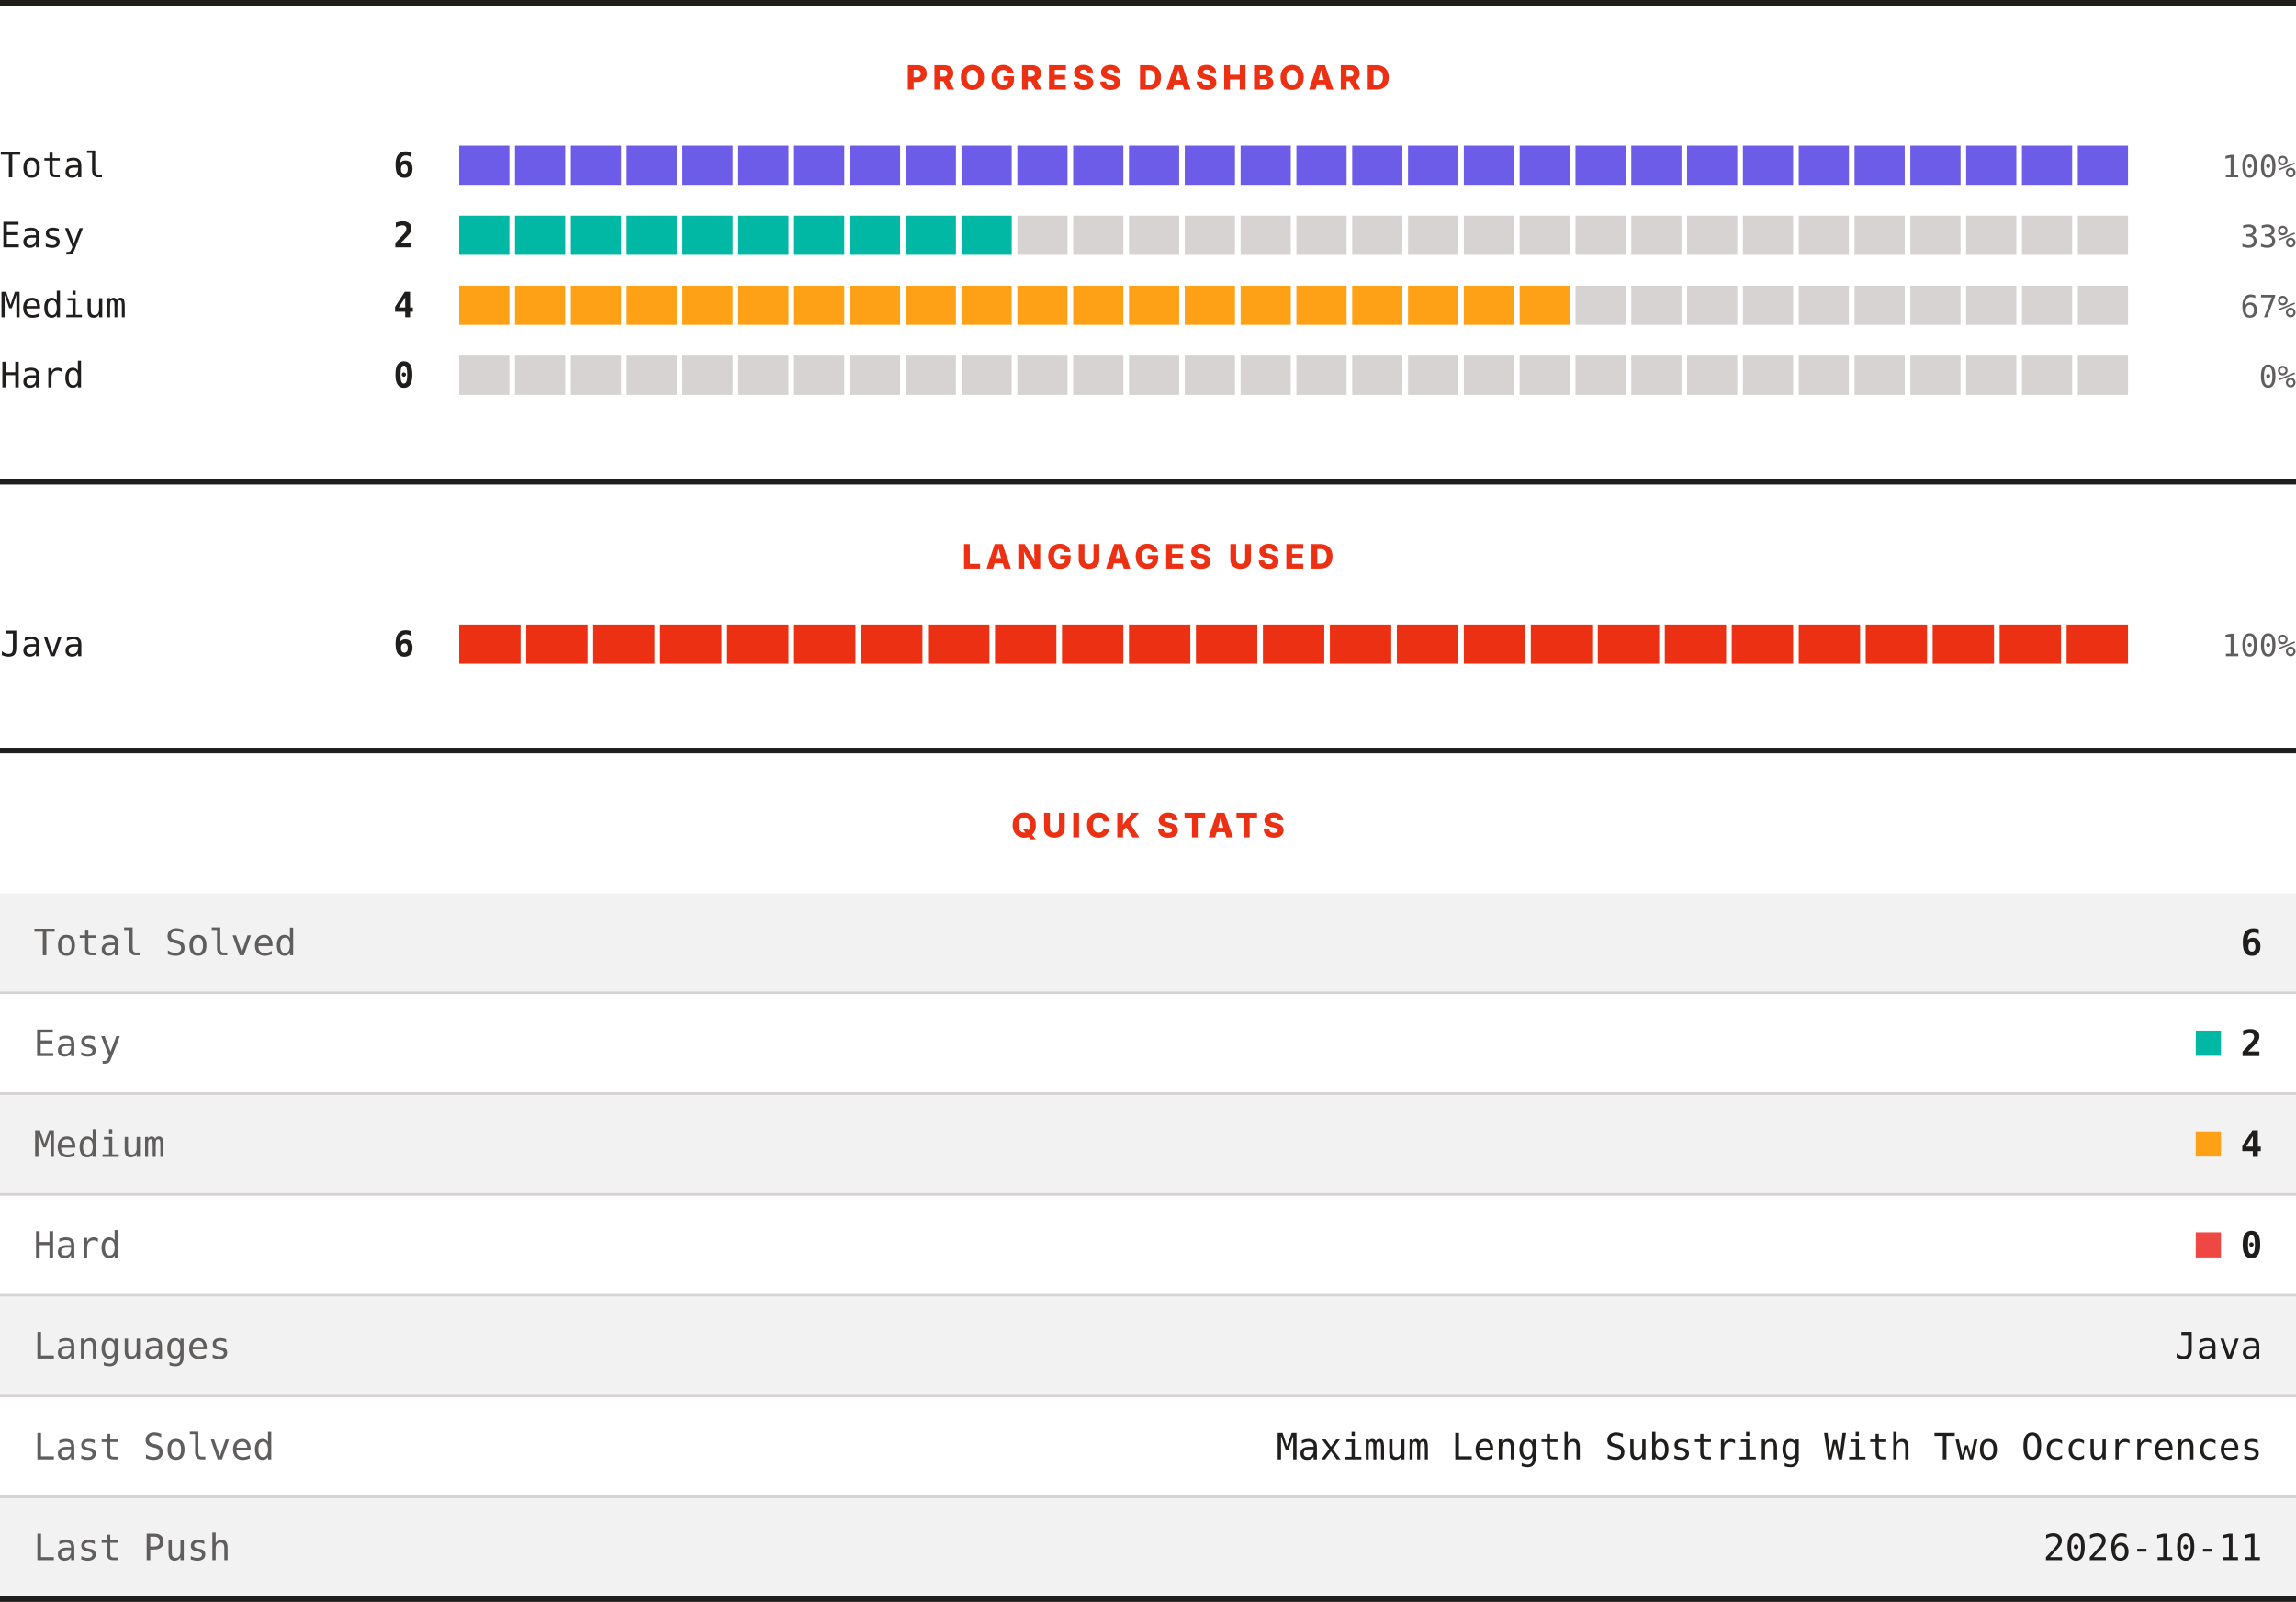
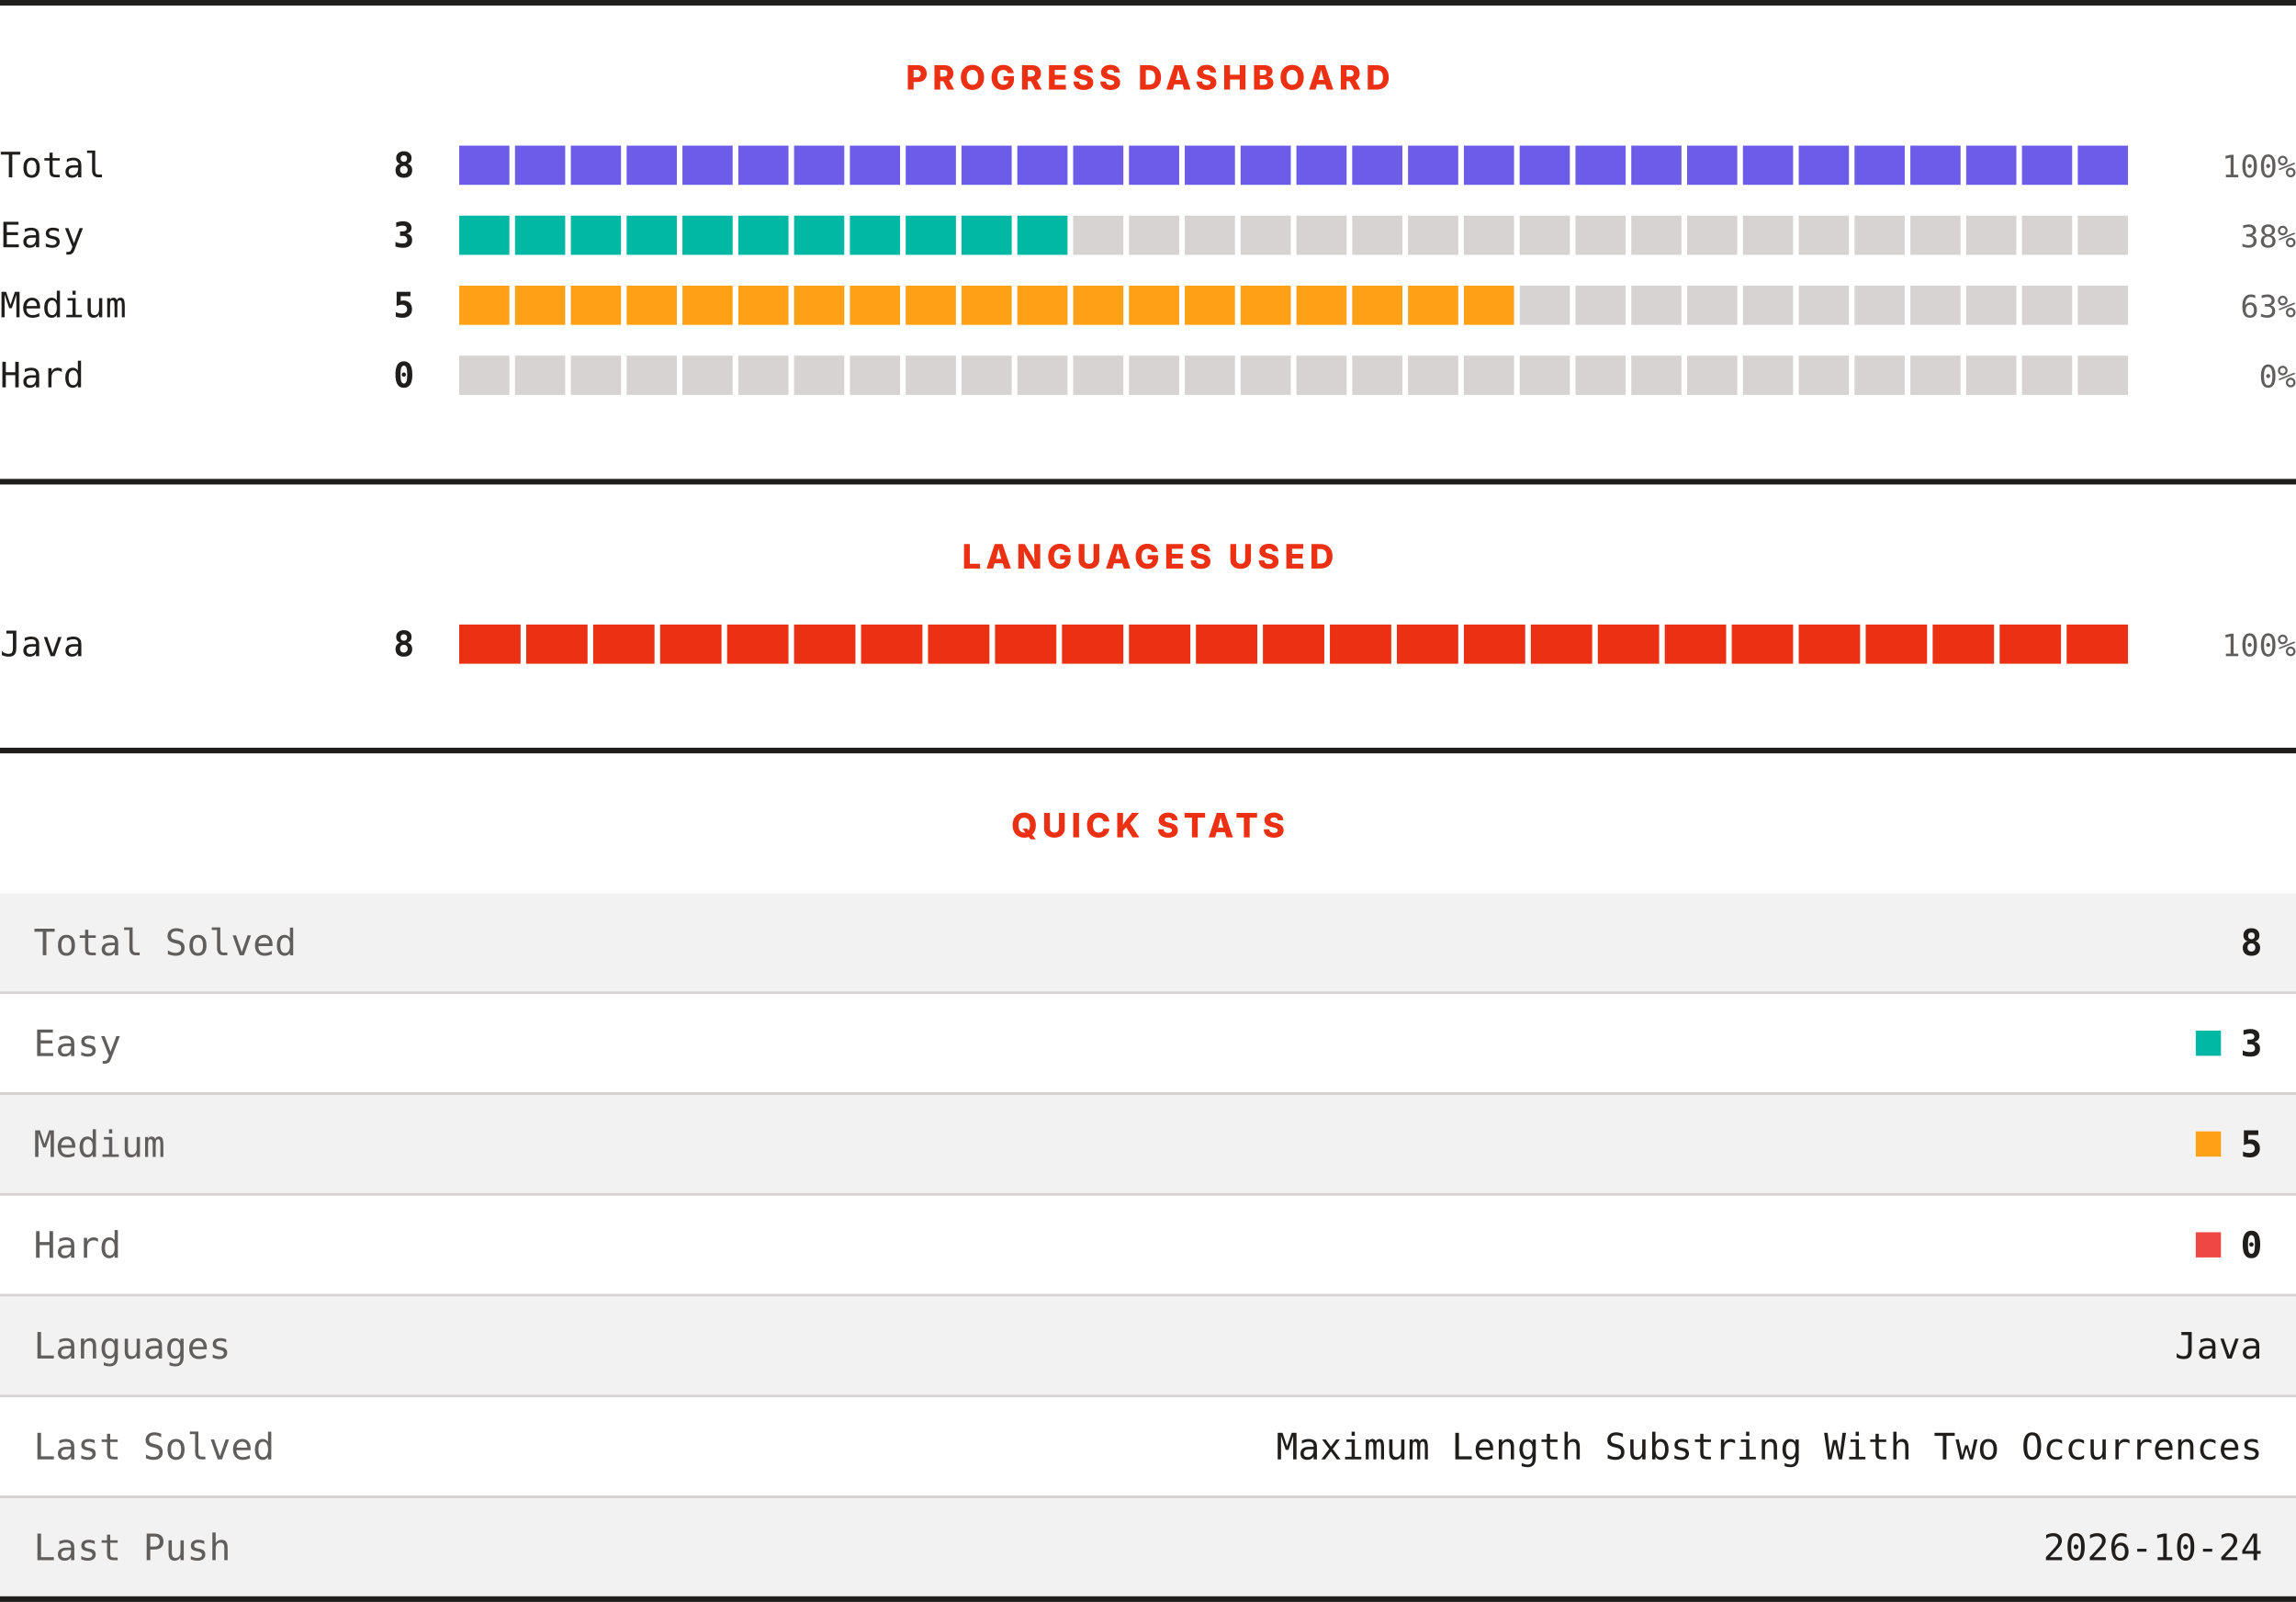
<svg xmlns="http://www.w3.org/2000/svg" width="820" height="572" viewBox="0 0 820 572" role="img" aria-label="LeetCode progress, languages and quick stats">
  <rect width="820" height="572" fill="#ffffff" />
  <rect x="0" y="0" width="820" height="2" fill="#201e1d" />
  <text x="410" y="32" text-anchor="middle" font-family="Archivo, system-ui, -apple-system, Segoe UI, sans-serif" font-size="12" font-weight="800" letter-spacing="1.68" fill="#ec3013">PROGRESS DASHBOARD</text>
  <text x="0" y="63.3" font-family="ui-monospace, SFMono-Regular, Menlo, Consolas, monospace" font-size="12.5" fill="#201e1d">Total</text>
-   <text x="148" y="63.3" text-anchor="end" font-family="ui-monospace, SFMono-Regular, Menlo, Consolas, monospace" font-size="12.5" font-weight="700" fill="#201e1d">6</text>
+   <text x="148" y="63.3" text-anchor="end" font-family="ui-monospace, SFMono-Regular, Menlo, Consolas, monospace" font-size="12.5" font-weight="700" fill="#201e1d">8</text>
  <rect x="164.00" y="52" width="17.93" height="14" fill="#6c5ce7" />
  <rect x="183.93" y="52" width="17.93" height="14" fill="#6c5ce7" />
  <rect x="203.87" y="52" width="17.93" height="14" fill="#6c5ce7" />
  <rect x="223.80" y="52" width="17.93" height="14" fill="#6c5ce7" />
  <rect x="243.73" y="52" width="17.93" height="14" fill="#6c5ce7" />
  <rect x="263.67" y="52" width="17.93" height="14" fill="#6c5ce7" />
  <rect x="283.60" y="52" width="17.93" height="14" fill="#6c5ce7" />
  <rect x="303.53" y="52" width="17.93" height="14" fill="#6c5ce7" />
  <rect x="323.47" y="52" width="17.93" height="14" fill="#6c5ce7" />
  <rect x="343.40" y="52" width="17.93" height="14" fill="#6c5ce7" />
  <rect x="363.33" y="52" width="17.93" height="14" fill="#6c5ce7" />
  <rect x="383.27" y="52" width="17.93" height="14" fill="#6c5ce7" />
  <rect x="403.20" y="52" width="17.93" height="14" fill="#6c5ce7" />
  <rect x="423.13" y="52" width="17.93" height="14" fill="#6c5ce7" />
  <rect x="443.07" y="52" width="17.93" height="14" fill="#6c5ce7" />
  <rect x="463.00" y="52" width="17.93" height="14" fill="#6c5ce7" />
  <rect x="482.93" y="52" width="17.93" height="14" fill="#6c5ce7" />
  <rect x="502.87" y="52" width="17.93" height="14" fill="#6c5ce7" />
  <rect x="522.80" y="52" width="17.93" height="14" fill="#6c5ce7" />
  <rect x="542.73" y="52" width="17.93" height="14" fill="#6c5ce7" />
  <rect x="562.67" y="52" width="17.93" height="14" fill="#6c5ce7" />
  <rect x="582.60" y="52" width="17.93" height="14" fill="#6c5ce7" />
  <rect x="602.53" y="52" width="17.93" height="14" fill="#6c5ce7" />
  <rect x="622.47" y="52" width="17.93" height="14" fill="#6c5ce7" />
  <rect x="642.40" y="52" width="17.93" height="14" fill="#6c5ce7" />
  <rect x="662.33" y="52" width="17.93" height="14" fill="#6c5ce7" />
  <rect x="682.27" y="52" width="17.93" height="14" fill="#6c5ce7" />
  <rect x="702.20" y="52" width="17.93" height="14" fill="#6c5ce7" />
  <rect x="722.13" y="52" width="17.93" height="14" fill="#6c5ce7" />
  <rect x="742.07" y="52" width="17.93" height="14" fill="#6c5ce7" />
  <text x="820" y="63.3" text-anchor="end" font-family="ui-monospace, SFMono-Regular, Menlo, Consolas, monospace" font-size="11" fill="#605d5d">100%</text>
  <text x="0" y="88.3" font-family="ui-monospace, SFMono-Regular, Menlo, Consolas, monospace" font-size="12.5" fill="#201e1d">Easy</text>
-   <text x="148" y="88.3" text-anchor="end" font-family="ui-monospace, SFMono-Regular, Menlo, Consolas, monospace" font-size="12.5" font-weight="700" fill="#201e1d">2</text>
+   <text x="148" y="88.3" text-anchor="end" font-family="ui-monospace, SFMono-Regular, Menlo, Consolas, monospace" font-size="12.5" font-weight="700" fill="#201e1d">3</text>
  <rect x="164.00" y="77" width="17.93" height="14" fill="#00b8a3" />
  <rect x="183.93" y="77" width="17.93" height="14" fill="#00b8a3" />
  <rect x="203.87" y="77" width="17.93" height="14" fill="#00b8a3" />
  <rect x="223.80" y="77" width="17.93" height="14" fill="#00b8a3" />
  <rect x="243.73" y="77" width="17.93" height="14" fill="#00b8a3" />
  <rect x="263.67" y="77" width="17.93" height="14" fill="#00b8a3" />
  <rect x="283.60" y="77" width="17.93" height="14" fill="#00b8a3" />
  <rect x="303.53" y="77" width="17.93" height="14" fill="#00b8a3" />
  <rect x="323.47" y="77" width="17.93" height="14" fill="#00b8a3" />
  <rect x="343.40" y="77" width="17.93" height="14" fill="#00b8a3" />
-   <rect x="363.33" y="77" width="17.93" height="14" fill="#d7d3d3" />
+   <rect x="363.33" y="77" width="17.93" height="14" fill="#00b8a3" />
  <rect x="383.27" y="77" width="17.93" height="14" fill="#d7d3d3" />
  <rect x="403.20" y="77" width="17.93" height="14" fill="#d7d3d3" />
  <rect x="423.13" y="77" width="17.93" height="14" fill="#d7d3d3" />
  <rect x="443.07" y="77" width="17.93" height="14" fill="#d7d3d3" />
  <rect x="463.00" y="77" width="17.93" height="14" fill="#d7d3d3" />
  <rect x="482.93" y="77" width="17.93" height="14" fill="#d7d3d3" />
  <rect x="502.87" y="77" width="17.93" height="14" fill="#d7d3d3" />
  <rect x="522.80" y="77" width="17.93" height="14" fill="#d7d3d3" />
  <rect x="542.73" y="77" width="17.93" height="14" fill="#d7d3d3" />
  <rect x="562.67" y="77" width="17.93" height="14" fill="#d7d3d3" />
  <rect x="582.60" y="77" width="17.93" height="14" fill="#d7d3d3" />
  <rect x="602.53" y="77" width="17.93" height="14" fill="#d7d3d3" />
  <rect x="622.47" y="77" width="17.93" height="14" fill="#d7d3d3" />
  <rect x="642.40" y="77" width="17.93" height="14" fill="#d7d3d3" />
  <rect x="662.33" y="77" width="17.93" height="14" fill="#d7d3d3" />
  <rect x="682.27" y="77" width="17.93" height="14" fill="#d7d3d3" />
  <rect x="702.20" y="77" width="17.93" height="14" fill="#d7d3d3" />
  <rect x="722.13" y="77" width="17.93" height="14" fill="#d7d3d3" />
  <rect x="742.07" y="77" width="17.93" height="14" fill="#d7d3d3" />
-   <text x="820" y="88.3" text-anchor="end" font-family="ui-monospace, SFMono-Regular, Menlo, Consolas, monospace" font-size="11" fill="#605d5d">33%</text>
+   <text x="820" y="88.3" text-anchor="end" font-family="ui-monospace, SFMono-Regular, Menlo, Consolas, monospace" font-size="11" fill="#605d5d">38%</text>
  <text x="0" y="113.3" font-family="ui-monospace, SFMono-Regular, Menlo, Consolas, monospace" font-size="12.5" fill="#201e1d">Medium</text>
-   <text x="148" y="113.3" text-anchor="end" font-family="ui-monospace, SFMono-Regular, Menlo, Consolas, monospace" font-size="12.5" font-weight="700" fill="#201e1d">4</text>
+   <text x="148" y="113.3" text-anchor="end" font-family="ui-monospace, SFMono-Regular, Menlo, Consolas, monospace" font-size="12.5" font-weight="700" fill="#201e1d">5</text>
  <rect x="164.00" y="102" width="17.93" height="14" fill="#ffa116" />
  <rect x="183.93" y="102" width="17.93" height="14" fill="#ffa116" />
  <rect x="203.87" y="102" width="17.93" height="14" fill="#ffa116" />
  <rect x="223.80" y="102" width="17.93" height="14" fill="#ffa116" />
  <rect x="243.73" y="102" width="17.93" height="14" fill="#ffa116" />
  <rect x="263.67" y="102" width="17.93" height="14" fill="#ffa116" />
  <rect x="283.60" y="102" width="17.93" height="14" fill="#ffa116" />
  <rect x="303.53" y="102" width="17.93" height="14" fill="#ffa116" />
  <rect x="323.47" y="102" width="17.93" height="14" fill="#ffa116" />
  <rect x="343.40" y="102" width="17.93" height="14" fill="#ffa116" />
  <rect x="363.33" y="102" width="17.93" height="14" fill="#ffa116" />
  <rect x="383.27" y="102" width="17.93" height="14" fill="#ffa116" />
  <rect x="403.20" y="102" width="17.93" height="14" fill="#ffa116" />
  <rect x="423.13" y="102" width="17.93" height="14" fill="#ffa116" />
  <rect x="443.07" y="102" width="17.93" height="14" fill="#ffa116" />
  <rect x="463.00" y="102" width="17.93" height="14" fill="#ffa116" />
  <rect x="482.93" y="102" width="17.93" height="14" fill="#ffa116" />
  <rect x="502.87" y="102" width="17.93" height="14" fill="#ffa116" />
  <rect x="522.80" y="102" width="17.93" height="14" fill="#ffa116" />
-   <rect x="542.73" y="102" width="17.93" height="14" fill="#ffa116" />
+   <rect x="542.73" y="102" width="17.93" height="14" fill="#d7d3d3" />
  <rect x="562.67" y="102" width="17.93" height="14" fill="#d7d3d3" />
  <rect x="582.60" y="102" width="17.93" height="14" fill="#d7d3d3" />
  <rect x="602.53" y="102" width="17.93" height="14" fill="#d7d3d3" />
  <rect x="622.47" y="102" width="17.93" height="14" fill="#d7d3d3" />
  <rect x="642.40" y="102" width="17.93" height="14" fill="#d7d3d3" />
  <rect x="662.33" y="102" width="17.93" height="14" fill="#d7d3d3" />
  <rect x="682.27" y="102" width="17.93" height="14" fill="#d7d3d3" />
  <rect x="702.20" y="102" width="17.93" height="14" fill="#d7d3d3" />
  <rect x="722.13" y="102" width="17.93" height="14" fill="#d7d3d3" />
  <rect x="742.07" y="102" width="17.93" height="14" fill="#d7d3d3" />
-   <text x="820" y="113.3" text-anchor="end" font-family="ui-monospace, SFMono-Regular, Menlo, Consolas, monospace" font-size="11" fill="#605d5d">67%</text>
+   <text x="820" y="113.3" text-anchor="end" font-family="ui-monospace, SFMono-Regular, Menlo, Consolas, monospace" font-size="11" fill="#605d5d">63%</text>
  <text x="0" y="138.3" font-family="ui-monospace, SFMono-Regular, Menlo, Consolas, monospace" font-size="12.5" fill="#201e1d">Hard</text>
  <text x="148" y="138.3" text-anchor="end" font-family="ui-monospace, SFMono-Regular, Menlo, Consolas, monospace" font-size="12.5" font-weight="700" fill="#201e1d">0</text>
  <rect x="164.00" y="127" width="17.93" height="14" fill="#d7d3d3" />
  <rect x="183.93" y="127" width="17.93" height="14" fill="#d7d3d3" />
  <rect x="203.87" y="127" width="17.93" height="14" fill="#d7d3d3" />
  <rect x="223.80" y="127" width="17.93" height="14" fill="#d7d3d3" />
  <rect x="243.73" y="127" width="17.93" height="14" fill="#d7d3d3" />
  <rect x="263.67" y="127" width="17.93" height="14" fill="#d7d3d3" />
  <rect x="283.60" y="127" width="17.93" height="14" fill="#d7d3d3" />
  <rect x="303.53" y="127" width="17.93" height="14" fill="#d7d3d3" />
  <rect x="323.47" y="127" width="17.93" height="14" fill="#d7d3d3" />
  <rect x="343.40" y="127" width="17.93" height="14" fill="#d7d3d3" />
  <rect x="363.33" y="127" width="17.93" height="14" fill="#d7d3d3" />
  <rect x="383.27" y="127" width="17.93" height="14" fill="#d7d3d3" />
  <rect x="403.20" y="127" width="17.93" height="14" fill="#d7d3d3" />
  <rect x="423.13" y="127" width="17.93" height="14" fill="#d7d3d3" />
  <rect x="443.07" y="127" width="17.93" height="14" fill="#d7d3d3" />
  <rect x="463.00" y="127" width="17.93" height="14" fill="#d7d3d3" />
  <rect x="482.93" y="127" width="17.93" height="14" fill="#d7d3d3" />
  <rect x="502.87" y="127" width="17.93" height="14" fill="#d7d3d3" />
  <rect x="522.80" y="127" width="17.93" height="14" fill="#d7d3d3" />
  <rect x="542.73" y="127" width="17.93" height="14" fill="#d7d3d3" />
  <rect x="562.67" y="127" width="17.93" height="14" fill="#d7d3d3" />
  <rect x="582.60" y="127" width="17.93" height="14" fill="#d7d3d3" />
  <rect x="602.53" y="127" width="17.93" height="14" fill="#d7d3d3" />
  <rect x="622.47" y="127" width="17.93" height="14" fill="#d7d3d3" />
  <rect x="642.40" y="127" width="17.93" height="14" fill="#d7d3d3" />
  <rect x="662.33" y="127" width="17.93" height="14" fill="#d7d3d3" />
  <rect x="682.27" y="127" width="17.93" height="14" fill="#d7d3d3" />
  <rect x="702.20" y="127" width="17.93" height="14" fill="#d7d3d3" />
  <rect x="722.13" y="127" width="17.93" height="14" fill="#d7d3d3" />
  <rect x="742.07" y="127" width="17.93" height="14" fill="#d7d3d3" />
  <text x="820" y="138.3" text-anchor="end" font-family="ui-monospace, SFMono-Regular, Menlo, Consolas, monospace" font-size="11" fill="#605d5d">0%</text>
  <rect x="0" y="171" width="820" height="2" fill="#201e1d" />
  <text x="410" y="203" text-anchor="middle" font-family="Archivo, system-ui, -apple-system, Segoe UI, sans-serif" font-size="12" font-weight="800" letter-spacing="1.68" fill="#ec3013">LANGUAGES USED</text>
  <text x="0" y="234.3" font-family="ui-monospace, SFMono-Regular, Menlo, Consolas, monospace" font-size="12.5" fill="#201e1d">Java</text>
-   <text x="148" y="234.3" text-anchor="end" font-family="ui-monospace, SFMono-Regular, Menlo, Consolas, monospace" font-size="12.5" font-weight="700" fill="#201e1d">6</text>
+   <text x="148" y="234.3" text-anchor="end" font-family="ui-monospace, SFMono-Regular, Menlo, Consolas, monospace" font-size="12.5" font-weight="700" fill="#201e1d">8</text>
  <rect x="164.00" y="223" width="21.92" height="14" fill="#ec3013" />
  <rect x="187.92" y="223" width="21.92" height="14" fill="#ec3013" />
  <rect x="211.84" y="223" width="21.92" height="14" fill="#ec3013" />
  <rect x="235.76" y="223" width="21.92" height="14" fill="#ec3013" />
  <rect x="259.68" y="223" width="21.92" height="14" fill="#ec3013" />
  <rect x="283.60" y="223" width="21.92" height="14" fill="#ec3013" />
  <rect x="307.52" y="223" width="21.92" height="14" fill="#ec3013" />
  <rect x="331.44" y="223" width="21.92" height="14" fill="#ec3013" />
  <rect x="355.36" y="223" width="21.92" height="14" fill="#ec3013" />
  <rect x="379.28" y="223" width="21.92" height="14" fill="#ec3013" />
  <rect x="403.20" y="223" width="21.92" height="14" fill="#ec3013" />
  <rect x="427.12" y="223" width="21.92" height="14" fill="#ec3013" />
  <rect x="451.04" y="223" width="21.92" height="14" fill="#ec3013" />
  <rect x="474.96" y="223" width="21.92" height="14" fill="#ec3013" />
  <rect x="498.88" y="223" width="21.92" height="14" fill="#ec3013" />
  <rect x="522.80" y="223" width="21.92" height="14" fill="#ec3013" />
  <rect x="546.72" y="223" width="21.92" height="14" fill="#ec3013" />
  <rect x="570.64" y="223" width="21.92" height="14" fill="#ec3013" />
  <rect x="594.56" y="223" width="21.92" height="14" fill="#ec3013" />
  <rect x="618.48" y="223" width="21.92" height="14" fill="#ec3013" />
  <rect x="642.40" y="223" width="21.92" height="14" fill="#ec3013" />
  <rect x="666.32" y="223" width="21.92" height="14" fill="#ec3013" />
  <rect x="690.24" y="223" width="21.92" height="14" fill="#ec3013" />
  <rect x="714.16" y="223" width="21.92" height="14" fill="#ec3013" />
  <rect x="738.08" y="223" width="21.92" height="14" fill="#ec3013" />
  <text x="820" y="234.3" text-anchor="end" font-family="ui-monospace, SFMono-Regular, Menlo, Consolas, monospace" font-size="11" fill="#605d5d">100%</text>
  <rect x="0" y="267" width="820" height="2" fill="#201e1d" />
  <text x="410" y="299" text-anchor="middle" font-family="Archivo, system-ui, -apple-system, Segoe UI, sans-serif" font-size="12" font-weight="800" letter-spacing="1.68" fill="#ec3013">QUICK STATS</text>
  <rect x="0" y="319" width="820" height="35" fill="#f3f2f2" />
  <text x="12" y="341.1" font-family="ui-monospace, SFMono-Regular, Menlo, Consolas, monospace" font-size="13" fill="#605d5d">Total Solved</text>
-   <text x="808" y="341.1" text-anchor="end" font-family="ui-monospace, SFMono-Regular, Menlo, Consolas, monospace" font-size="13" font-weight="700" fill="#201e1d">6</text>
+   <text x="808" y="341.1" text-anchor="end" font-family="ui-monospace, SFMono-Regular, Menlo, Consolas, monospace" font-size="13" font-weight="700" fill="#201e1d">8</text>
  <rect x="0" y="354" width="820" height="1" fill="#d7d3d3" />
  <rect x="0" y="355" width="820" height="35" fill="#ffffff" />
  <text x="12" y="377.1" font-family="ui-monospace, SFMono-Regular, Menlo, Consolas, monospace" font-size="13" fill="#605d5d">Easy</text>
  <rect x="784.2" y="368" width="9" height="9" fill="#00b8a3" />
-   <text x="808" y="377.1" text-anchor="end" font-family="ui-monospace, SFMono-Regular, Menlo, Consolas, monospace" font-size="13" font-weight="700" fill="#201e1d">2</text>
+   <text x="808" y="377.1" text-anchor="end" font-family="ui-monospace, SFMono-Regular, Menlo, Consolas, monospace" font-size="13" font-weight="700" fill="#201e1d">3</text>
  <rect x="0" y="390" width="820" height="1" fill="#d7d3d3" />
  <rect x="0" y="391" width="820" height="35" fill="#f3f2f2" />
  <text x="12" y="413.1" font-family="ui-monospace, SFMono-Regular, Menlo, Consolas, monospace" font-size="13" fill="#605d5d">Medium</text>
  <rect x="784.2" y="404" width="9" height="9" fill="#ffa116" />
-   <text x="808" y="413.1" text-anchor="end" font-family="ui-monospace, SFMono-Regular, Menlo, Consolas, monospace" font-size="13" font-weight="700" fill="#201e1d">4</text>
+   <text x="808" y="413.1" text-anchor="end" font-family="ui-monospace, SFMono-Regular, Menlo, Consolas, monospace" font-size="13" font-weight="700" fill="#201e1d">5</text>
  <rect x="0" y="426" width="820" height="1" fill="#d7d3d3" />
  <rect x="0" y="427" width="820" height="35" fill="#ffffff" />
  <text x="12" y="449.1" font-family="ui-monospace, SFMono-Regular, Menlo, Consolas, monospace" font-size="13" fill="#605d5d">Hard</text>
  <rect x="784.2" y="440" width="9" height="9" fill="#ef4743" />
  <text x="808" y="449.1" text-anchor="end" font-family="ui-monospace, SFMono-Regular, Menlo, Consolas, monospace" font-size="13" font-weight="700" fill="#201e1d">0</text>
  <rect x="0" y="462" width="820" height="1" fill="#d7d3d3" />
  <rect x="0" y="463" width="820" height="35" fill="#f3f2f2" />
  <text x="12" y="485.1" font-family="ui-monospace, SFMono-Regular, Menlo, Consolas, monospace" font-size="13" fill="#605d5d">Languages</text>
  <text x="808" y="485.1" text-anchor="end" font-family="ui-monospace, SFMono-Regular, Menlo, Consolas, monospace" font-size="13" fill="#201e1d">Java</text>
  <rect x="0" y="498" width="820" height="1" fill="#d7d3d3" />
  <rect x="0" y="499" width="820" height="35" fill="#ffffff" />
  <text x="12" y="521.1" font-family="ui-monospace, SFMono-Regular, Menlo, Consolas, monospace" font-size="13" fill="#605d5d">Last Solved</text>
  <text x="808" y="521.1" text-anchor="end" font-family="ui-monospace, SFMono-Regular, Menlo, Consolas, monospace" font-size="13" fill="#201e1d">Maximum Length Substring With Two Occurrences</text>
  <rect x="0" y="534" width="820" height="1" fill="#d7d3d3" />
  <rect x="0" y="535" width="820" height="35" fill="#f3f2f2" />
  <text x="12" y="557.1" font-family="ui-monospace, SFMono-Regular, Menlo, Consolas, monospace" font-size="13" fill="#605d5d">Last Push</text>
-   <text x="808" y="557.1" text-anchor="end" font-family="ui-monospace, SFMono-Regular, Menlo, Consolas, monospace" font-size="13" fill="#201e1d">2026-10-11</text>
+   <text x="808" y="557.1" text-anchor="end" font-family="ui-monospace, SFMono-Regular, Menlo, Consolas, monospace" font-size="13" fill="#201e1d">2026-10-24</text>
  <rect x="0" y="570" width="820" height="2" fill="#201e1d" />
</svg>
